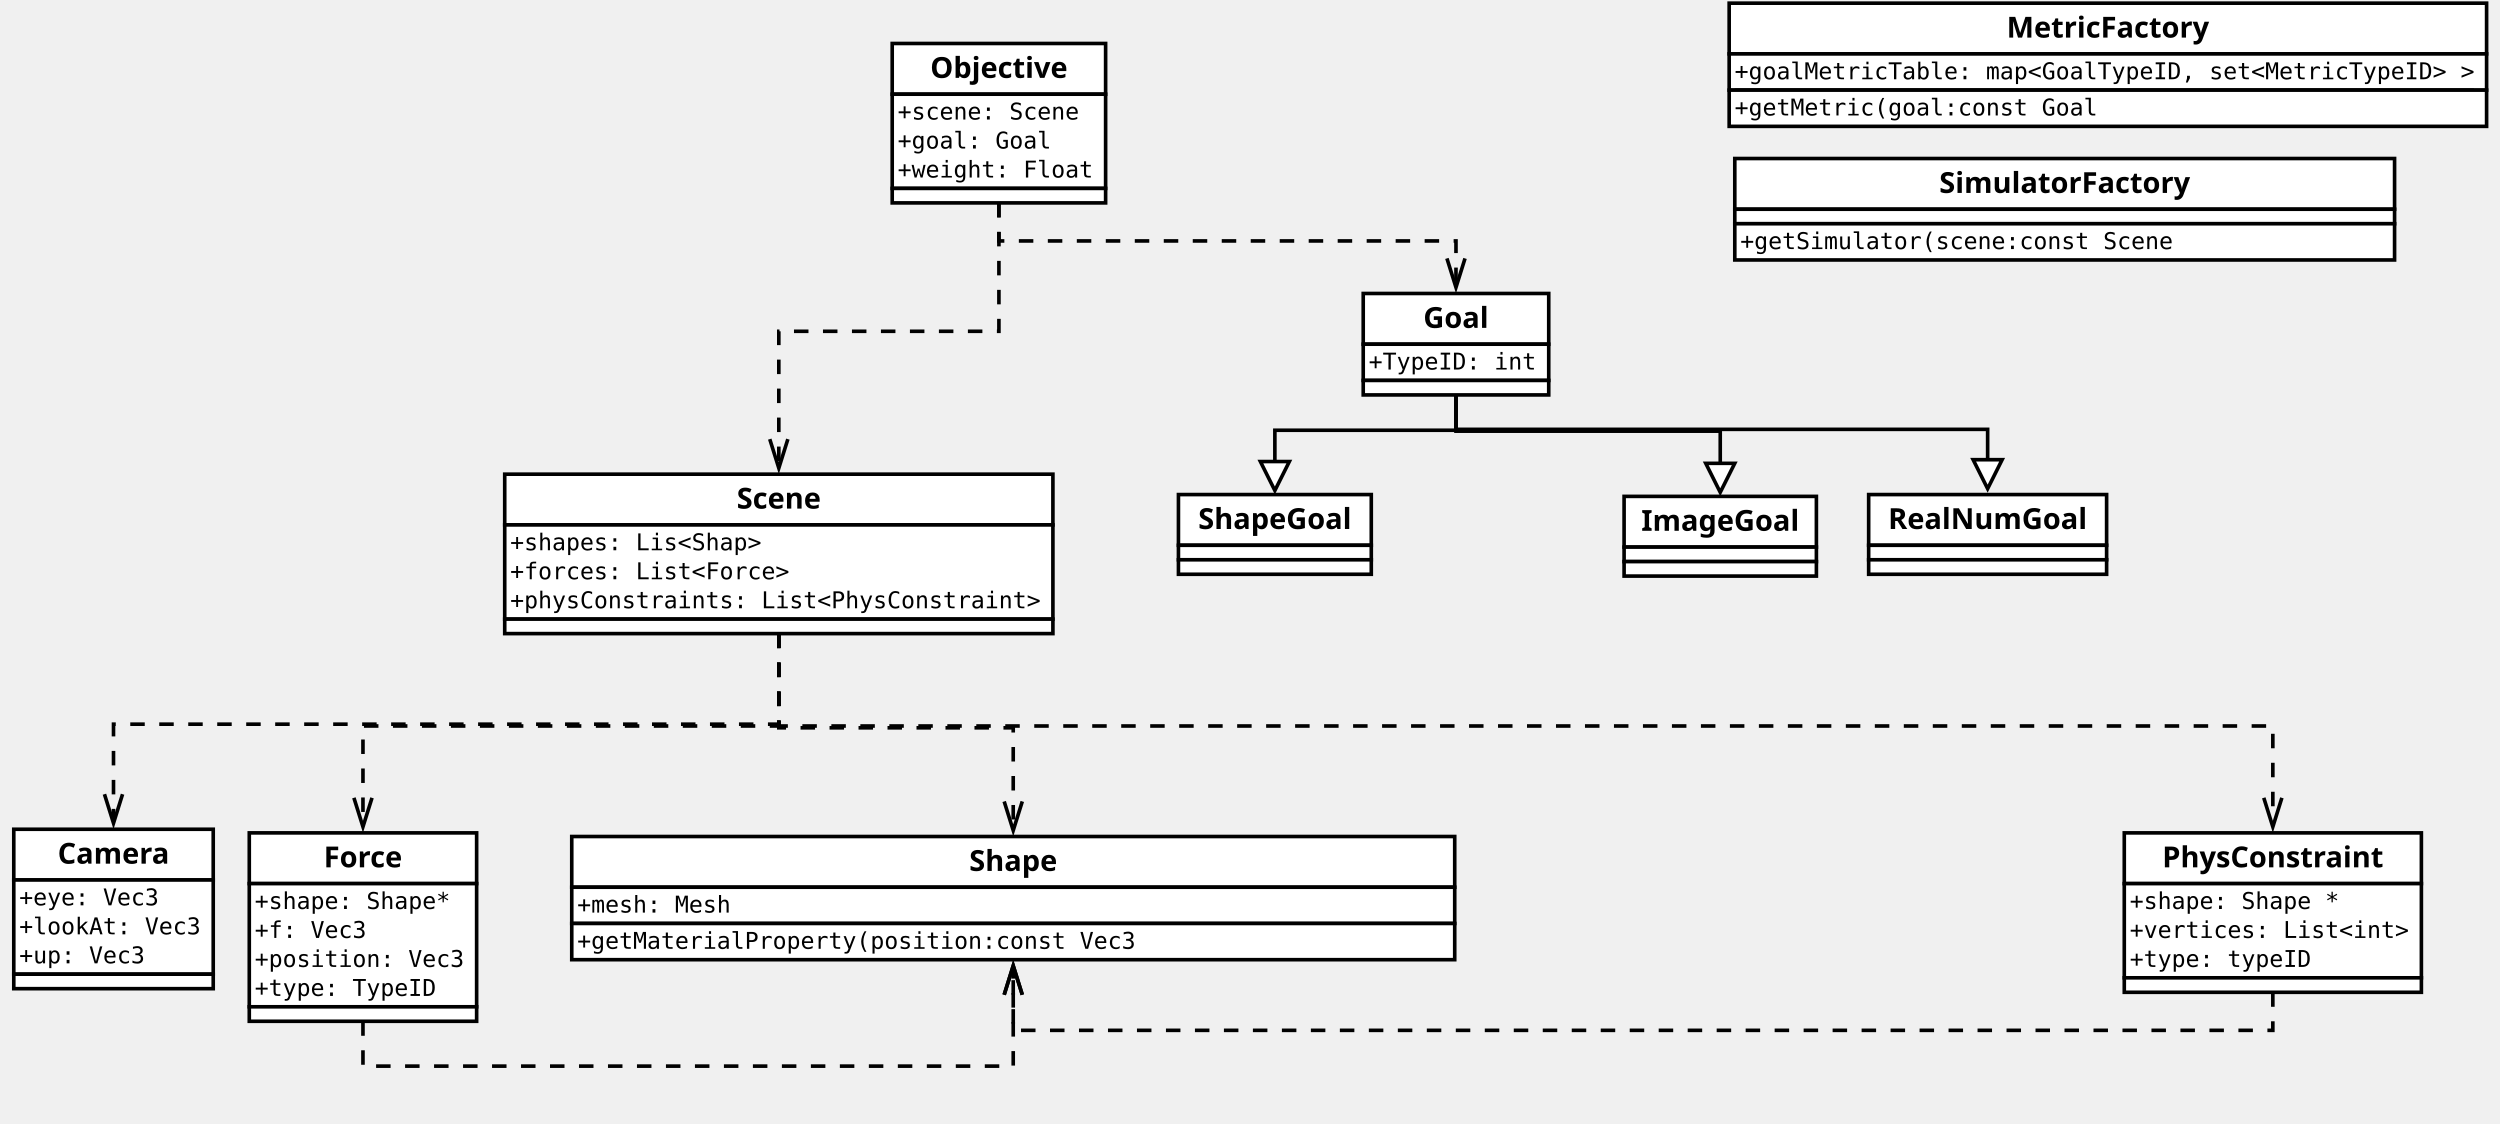
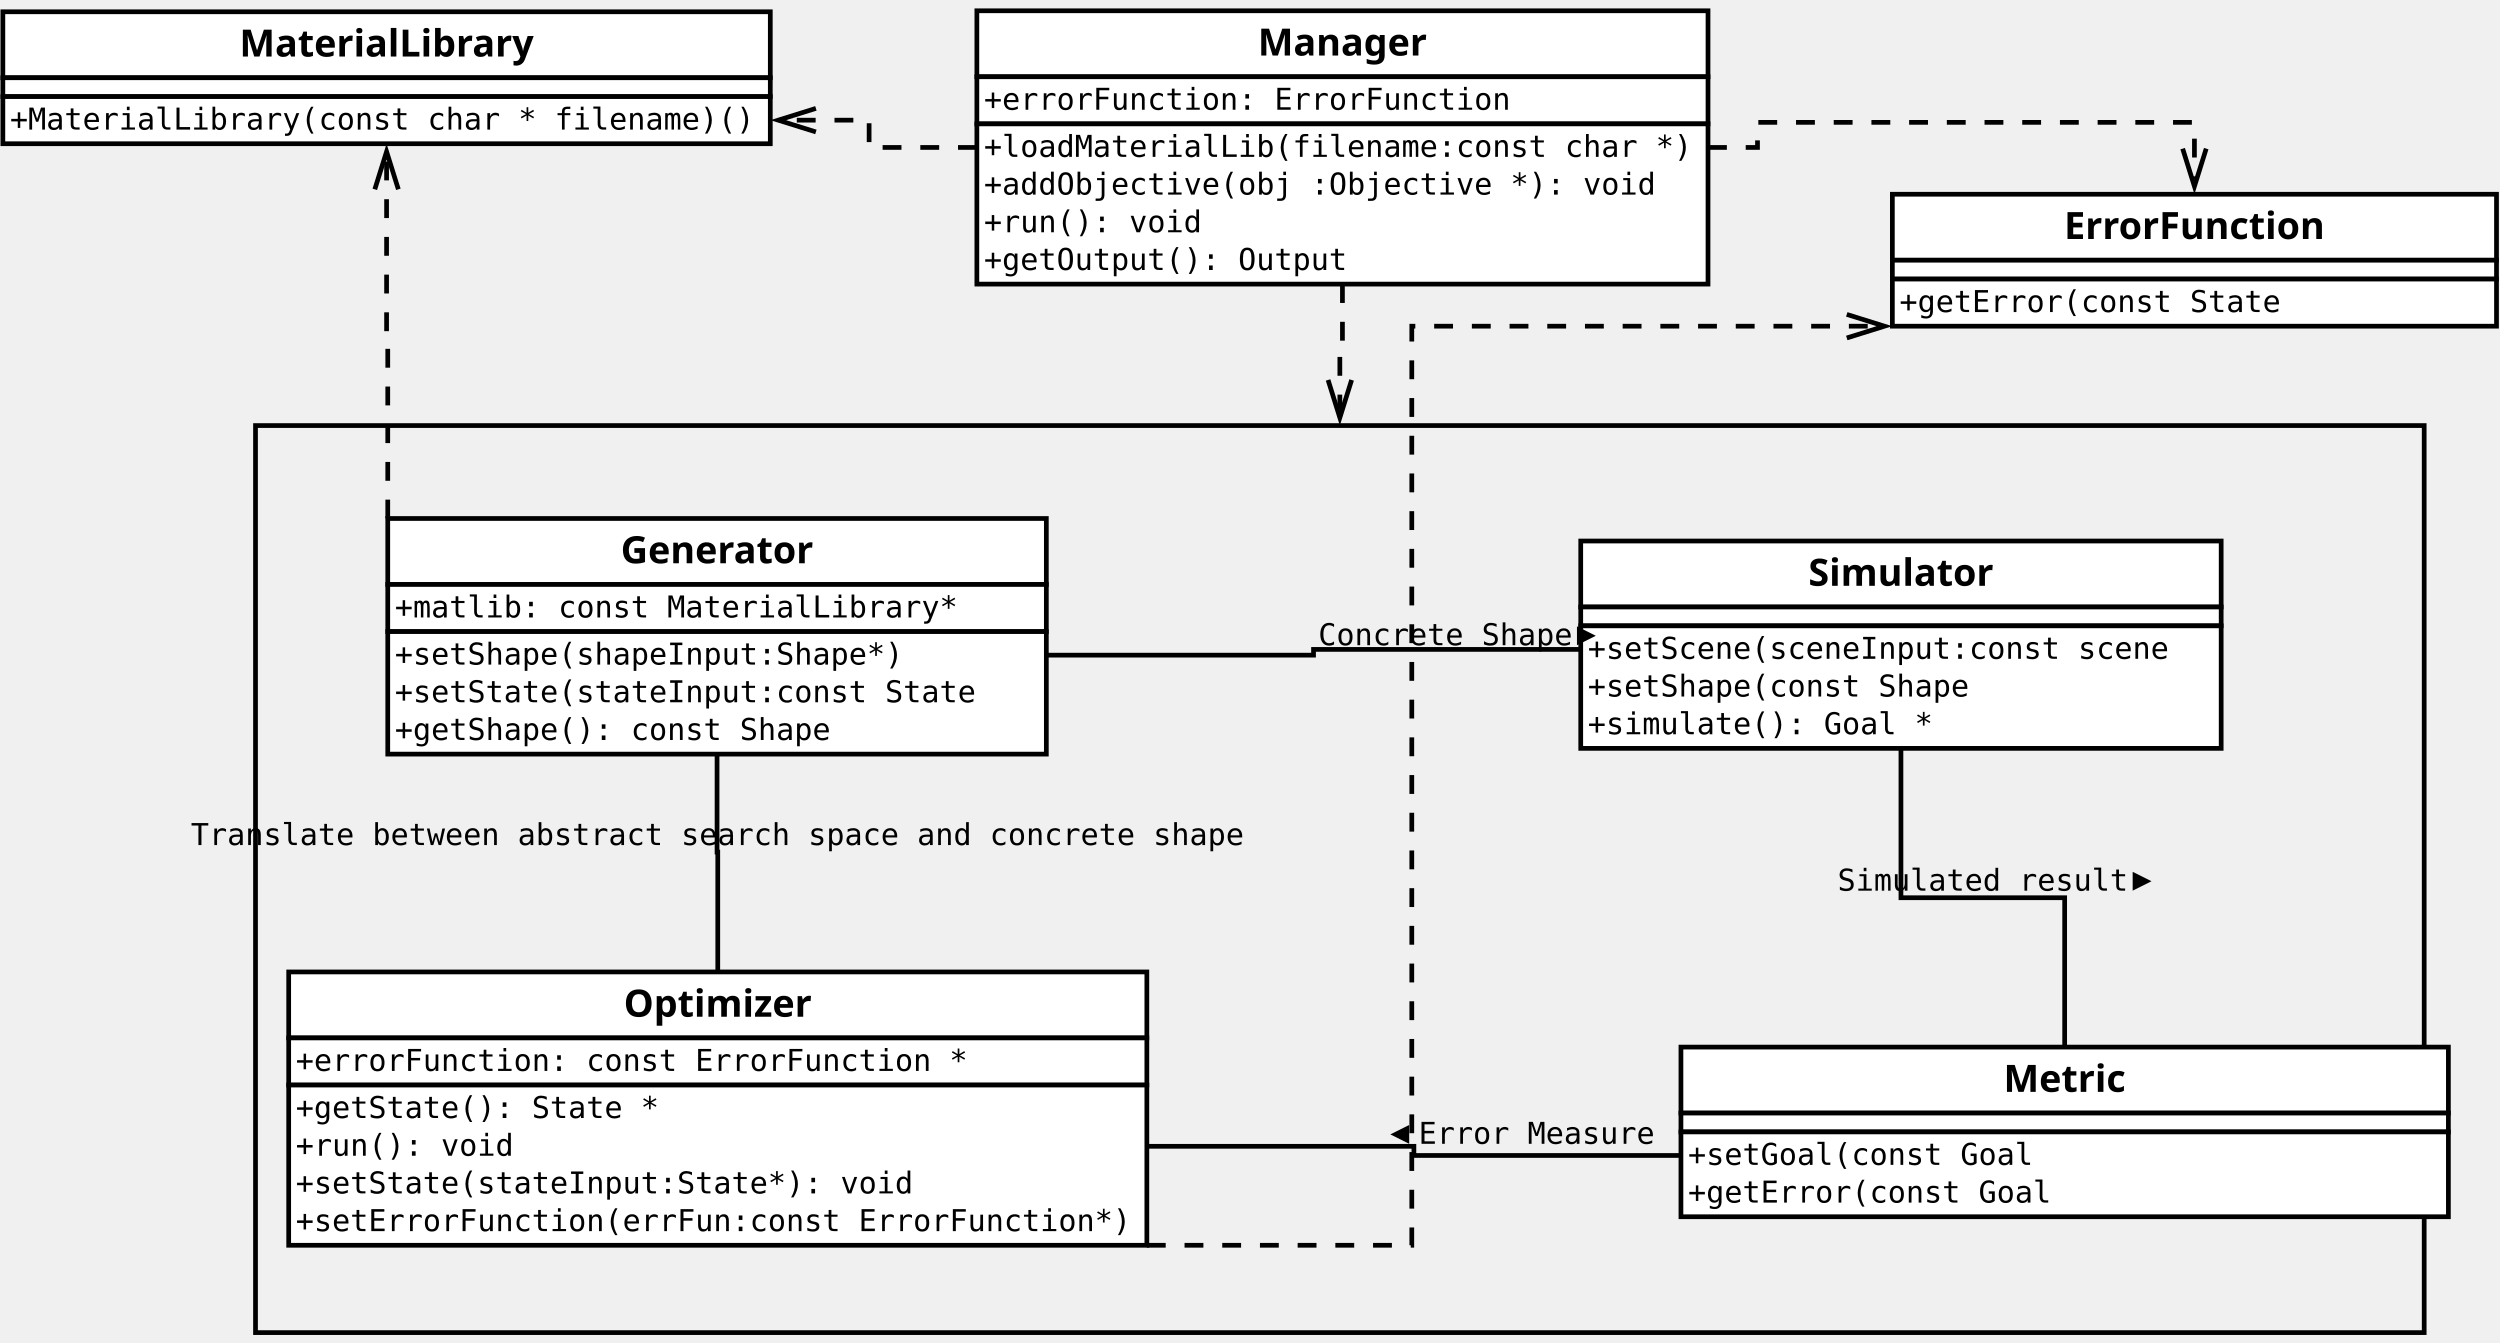
- <svg xmlns="http://www.w3.org/2000/svg" width="69cm" height="31cm" viewBox="-251 37 1367 620">
+ <svg xmlns="http://www.w3.org/2000/svg" width="54cm" height="29cm" viewBox="-19 59 1061 563">
+   <rect style="fill: none; fill-opacity:0; stroke-width: 2; stroke: #000000" x="89.438" y="236.211" width="920.386" height="384.948" />
  <g>
-     <rect style="fill: #ffffff" x="235" y="61" width="117.8" height="28" />
-     <rect style="fill: none; fill-opacity:0; stroke-width: 2; stroke: #000000" x="235" y="61" width="117.8" height="28" />
-     <text font-size="16" style="fill: #000000;text-anchor:middle;font-family:sans-serif;font-style:normal;font-weight:700" x="293.9" y="80">Objective</text>
-     <rect style="fill: #ffffff" x="235" y="89" width="117.8" height="52" />
-     <rect style="fill: none; fill-opacity:0; stroke-width: 2; stroke: #000000" x="235" y="89" width="117.8" height="52" />
-     <text font-size="12.8" style="fill: #000000;text-anchor:start;font-family:monospace;font-style:normal;font-weight:normal" x="238" y="103">+scene: Scene</text>
-     <text font-size="12.8" style="fill: #000000;text-anchor:start;font-family:monospace;font-style:normal;font-weight:normal" x="238" y="119">+goal: Goal</text>
-     <text font-size="12.8" style="fill: #000000;text-anchor:start;font-family:monospace;font-style:normal;font-weight:normal" x="238" y="135">+weight: Float</text>
-     <rect style="fill: #ffffff" x="235" y="141" width="117.8" height="8" />
-     <rect style="fill: none; fill-opacity:0; stroke-width: 2; stroke: #000000" x="235" y="141" width="117.8" height="8" />
+     <rect style="fill: #ffffff" x="395.581" y="60.178" width="310.3" height="28" />
+     <rect style="fill: none; fill-opacity:0; stroke-width: 2; stroke: #000000" x="395.581" y="60.178" width="310.3" height="28" />
+     <text font-size="16" style="fill: #000000;text-anchor:middle;font-family:sans-serif;font-style:normal;font-weight:700" x="550.731" y="79.178">Manager</text>
+     <rect style="fill: #ffffff" x="395.581" y="88.178" width="310.3" height="20" />
+     <rect style="fill: none; fill-opacity:0; stroke-width: 2; stroke: #000000" x="395.581" y="88.178" width="310.3" height="20" />
+     <text font-size="12.8" style="fill: #000000;text-anchor:start;font-family:monospace;font-style:normal;font-weight:normal" x="398.581" y="102.178">+errorFunction: ErrorFunction</text>
+     <rect style="fill: #ffffff" x="395.581" y="108.178" width="310.3" height="68" />
+     <rect style="fill: none; fill-opacity:0; stroke-width: 2; stroke: #000000" x="395.581" y="108.178" width="310.3" height="68" />
+     <text font-size="12.8" style="fill: #000000;text-anchor:start;font-family:monospace;font-style:normal;font-weight:normal" x="398.581" y="122.178">+loadMaterialLib(filename:const char *)</text>
+     <text font-size="12.8" style="fill: #000000;text-anchor:start;font-family:monospace;font-style:normal;font-weight:normal" x="398.581" y="138.178">+addObjective(obj :Objective *): void</text>
+     <text font-size="12.8" style="fill: #000000;text-anchor:start;font-family:monospace;font-style:normal;font-weight:normal" x="398.581" y="154.178">+run(): void</text>
+     <text font-size="12.8" style="fill: #000000;text-anchor:start;font-family:monospace;font-style:normal;font-weight:normal" x="398.581" y="170.178">+getOutput(): Output</text>
  </g>
  <g>
-     <polyline style="fill: none; fill-opacity:0; stroke-width: 2; stroke-dasharray: 8; stroke: #000000" points="293.9,149 293.9,219.875 172.404,219.875 172.404,292.045 " />
-     <polyline style="fill: none; fill-opacity:0; stroke-width: 2; stroke: #000000" points="167.404,279.397 172.404,295.397 177.404,279.397 " />
+     <rect style="fill: #ffffff" x="145.564" y="275.65" width="279.5" height="28" />
+     <rect style="fill: none; fill-opacity:0; stroke-width: 2; stroke: #000000" x="145.564" y="275.65" width="279.5" height="28" />
+     <text font-size="16" style="fill: #000000;text-anchor:middle;font-family:sans-serif;font-style:normal;font-weight:700" x="285.314" y="294.65">Generator</text>
+     <rect style="fill: #ffffff" x="145.564" y="303.65" width="279.5" height="20" />
+     <rect style="fill: none; fill-opacity:0; stroke-width: 2; stroke: #000000" x="145.564" y="303.65" width="279.5" height="20" />
+     <text font-size="12.8" style="fill: #000000;text-anchor:start;font-family:monospace;font-style:normal;font-weight:normal" x="148.564" y="317.65">+matlib: const MaterialLibrary*</text>
+     <rect style="fill: #ffffff" x="145.564" y="323.65" width="279.5" height="52" />
+     <rect style="fill: none; fill-opacity:0; stroke-width: 2; stroke: #000000" x="145.564" y="323.65" width="279.5" height="52" />
+     <text font-size="12.8" style="fill: #000000;text-anchor:start;font-family:monospace;font-style:normal;font-weight:normal" x="148.564" y="337.65">+setShape(shapeInput:Shape*)</text>
+     <text font-size="12.8" style="fill: #000000;text-anchor:start;font-family:monospace;font-style:normal;font-weight:normal" x="148.564" y="353.65">+setState(stateInput:const State </text>
+     <text font-size="12.8" style="fill: #000000;text-anchor:start;font-family:monospace;font-style:normal;font-weight:normal" x="148.564" y="369.65">+getShape(): const Shape </text>
  </g>
  <g>
-     <rect style="fill: #ffffff" x="495" y="199" width="102.4" height="28" />
-     <rect style="fill: none; fill-opacity:0; stroke-width: 2; stroke: #000000" x="495" y="199" width="102.4" height="28" />
-     <text font-size="16" style="fill: #000000;text-anchor:middle;font-family:sans-serif;font-style:normal;font-weight:700" x="546.2" y="218">Goal</text>
-     <rect style="fill: #ffffff" x="495" y="227" width="102.4" height="20" />
-     <rect style="fill: none; fill-opacity:0; stroke-width: 2; stroke: #000000" x="495" y="227" width="102.4" height="20" />
-     <text font-size="12.8" style="fill: #000000;text-anchor:start;font-family:monospace;font-style:normal;font-weight:normal" x="498" y="241">+TypeID: int</text>
-     <rect style="fill: #ffffff" x="495" y="247" width="102.4" height="8" />
-     <rect style="fill: none; fill-opacity:0; stroke-width: 2; stroke: #000000" x="495" y="247" width="102.4" height="8" />
+     <polyline style="fill: none; fill-opacity:0; stroke-width: 2; stroke-dasharray: 8; stroke: #000000" points="550.731,176.178 550.731,202.194 549.631,202.194 549.631,229.506 " />
+     <polyline style="fill: none; fill-opacity:0; stroke-width: 2; stroke: #000000" points="544.631,216.858 549.631,232.858 554.631,216.858 " />
  </g>
  <g>
-     <polyline style="fill: none; fill-opacity:0; stroke-width: 2; stroke-dasharray: 8; stroke: #000000" points="293.9,149 293.9,170 546.2,170 546.2,192.295 " />
-     <polyline style="fill: none; fill-opacity:0; stroke-width: 2; stroke: #000000" points="541.2,179.647 546.2,195.647 551.2,179.647 " />
+     <rect style="fill: #ffffff" x="-17.787" y="60.6" width="325.7" height="28" />
+     <rect style="fill: none; fill-opacity:0; stroke-width: 2; stroke: #000000" x="-17.787" y="60.6" width="325.7" height="28" />
+     <text font-size="16" style="fill: #000000;text-anchor:middle;font-family:sans-serif;font-style:normal;font-weight:700" x="145.063" y="79.6">MaterialLibrary</text>
+     <rect style="fill: #ffffff" x="-17.787" y="88.6" width="325.7" height="8" />
+     <rect style="fill: none; fill-opacity:0; stroke-width: 2; stroke: #000000" x="-17.787" y="88.6" width="325.7" height="8" />
+     <rect style="fill: #ffffff" x="-17.787" y="96.6" width="325.7" height="20" />
+     <rect style="fill: none; fill-opacity:0; stroke-width: 2; stroke: #000000" x="-17.787" y="96.6" width="325.7" height="20" />
+     <text font-size="12.8" style="fill: #000000;text-anchor:start;font-family:monospace;font-style:normal;font-weight:normal" x="-14.787" y="110.6">+MaterialLibrary(const char * filename)()</text>
  </g>
  <g>
-     <rect style="fill: #ffffff" x="393" y="310" width="106.45" height="28" />
-     <rect style="fill: none; fill-opacity:0; stroke-width: 2; stroke: #000000" x="393" y="310" width="106.45" height="28" />
-     <text font-size="16" style="fill: #000000;text-anchor:middle;font-family:sans-serif;font-style:normal;font-weight:700" x="446.225" y="329">ShapeGoal</text>
-     <rect style="fill: #ffffff" x="393" y="338" width="106.45" height="8" />
-     <rect style="fill: none; fill-opacity:0; stroke-width: 2; stroke: #000000" x="393" y="338" width="106.45" height="8" />
-     <rect style="fill: #ffffff" x="393" y="346" width="106.45" height="8" />
-     <rect style="fill: none; fill-opacity:0; stroke-width: 2; stroke: #000000" x="393" y="346" width="106.45" height="8" />
+     <polyline style="fill: none; fill-opacity:0; stroke-width: 2; stroke-dasharray: 8; stroke: #000000" points="395.581,118.178 349.85,118.178 349.85,106.6 314.618,106.6 " />
+     <polyline style="fill: none; fill-opacity:0; stroke-width: 2; stroke: #000000" points="327.266,101.6 311.266,106.6 327.266,111.6 " />
  </g>
  <g>
-     <rect style="fill: #ffffff" x="639" y="311" width="106.15" height="28" />
-     <rect style="fill: none; fill-opacity:0; stroke-width: 2; stroke: #000000" x="639" y="311" width="106.15" height="28" />
-     <text font-size="16" style="fill: #000000;text-anchor:middle;font-family:sans-serif;font-style:normal;font-weight:700" x="692.075" y="330">ImageGoal</text>
-     <rect style="fill: #ffffff" x="639" y="339" width="106.15" height="8" />
-     <rect style="fill: none; fill-opacity:0; stroke-width: 2; stroke: #000000" x="639" y="339" width="106.15" height="8" />
-     <rect style="fill: #ffffff" x="639" y="347" width="106.15" height="8" />
-     <rect style="fill: none; fill-opacity:0; stroke-width: 2; stroke: #000000" x="639" y="347" width="106.15" height="8" />
+     <polyline style="fill: none; fill-opacity:0; stroke-width: 2; stroke-dasharray: 8; stroke: #000000" points="145.564,275.65 145.564,200.125 145.063,200.125 145.063,123.305 " />
+     <polyline style="fill: none; fill-opacity:0; stroke-width: 2; stroke: #000000" points="150.063,135.953 145.063,119.953 140.063,135.953 " />
  </g>
  <g>
-     <polyline style="fill: none; fill-opacity:0; stroke-width: 2; stroke: #000000" points="446.225,291.764 446.225,274.5 546.2,274.5 546.2,255 " />
-     <polygon style="fill: #ffffff" points="438.225,291.764 446.225,307.764 454.225,291.764 " />
-     <polygon style="fill: none; fill-opacity:0; stroke-width: 2; stroke: #000000" points="438.225,291.764 446.225,307.764 454.225,291.764 " />
+     <rect style="fill: #ffffff" x="103.521" y="468.096" width="364.2" height="28" />
+     <rect style="fill: none; fill-opacity:0; stroke-width: 2; stroke: #000000" x="103.521" y="468.096" width="364.2" height="28" />
+     <text font-size="16" style="fill: #000000;text-anchor:middle;font-family:sans-serif;font-style:normal;font-weight:700" x="285.621" y="487.096">Optimizer</text>
+     <rect style="fill: #ffffff" x="103.521" y="496.096" width="364.2" height="20" />
+     <rect style="fill: none; fill-opacity:0; stroke-width: 2; stroke: #000000" x="103.521" y="496.096" width="364.2" height="20" />
+     <text font-size="12.8" style="fill: #000000;text-anchor:start;font-family:monospace;font-style:normal;font-weight:normal" x="106.521" y="510.096">+errorFunction: const ErrorFunction *</text>
+     <rect style="fill: #ffffff" x="103.521" y="516.096" width="364.2" height="68" />
+     <rect style="fill: none; fill-opacity:0; stroke-width: 2; stroke: #000000" x="103.521" y="516.096" width="364.2" height="68" />
+     <text font-size="12.8" style="fill: #000000;text-anchor:start;font-family:monospace;font-style:normal;font-weight:normal" x="106.521" y="530.096">+getState(): State *</text>
+     <text font-size="12.8" style="fill: #000000;text-anchor:start;font-family:monospace;font-style:normal;font-weight:normal" x="106.521" y="546.096">+run(): void</text>
+     <text font-size="12.8" style="fill: #000000;text-anchor:start;font-family:monospace;font-style:normal;font-weight:normal" x="106.521" y="562.096">+setState(stateInput:State*): void</text>
+     <text font-size="12.8" style="fill: #000000;text-anchor:start;font-family:monospace;font-style:normal;font-weight:normal" x="106.521" y="578.096">+setErrorFunction(errFun:const ErrorFunction*)</text>
  </g>
  <g>
-     <polyline style="fill: none; fill-opacity:0; stroke-width: 2; stroke: #000000" points="692.075,292.764 692.075,275 546.2,275 546.2,255 " />
-     <polygon style="fill: #ffffff" points="684.075,292.764 692.075,308.764 700.075,292.764 " />
-     <polygon style="fill: none; fill-opacity:0; stroke-width: 2; stroke: #000000" points="684.075,292.764 692.075,308.764 700.075,292.764 " />
+     <rect style="fill: #ffffff" x="651.865" y="285.21" width="271.8" height="28" />
+     <rect style="fill: none; fill-opacity:0; stroke-width: 2; stroke: #000000" x="651.865" y="285.21" width="271.8" height="28" />
+     <text font-size="16" style="fill: #000000;text-anchor:middle;font-family:sans-serif;font-style:normal;font-weight:700" x="787.765" y="304.21">Simulator</text>
+     <rect style="fill: #ffffff" x="651.865" y="313.21" width="271.8" height="8" />
+     <rect style="fill: none; fill-opacity:0; stroke-width: 2; stroke: #000000" x="651.865" y="313.21" width="271.8" height="8" />
+     <rect style="fill: #ffffff" x="651.865" y="321.21" width="271.8" height="52" />
+     <rect style="fill: none; fill-opacity:0; stroke-width: 2; stroke: #000000" x="651.865" y="321.21" width="271.8" height="52" />
+     <text font-size="12.8" style="fill: #000000;text-anchor:start;font-family:monospace;font-style:normal;font-weight:normal" x="654.865" y="335.21">+setScene(sceneInput:const scene</text>
+     <text font-size="12.8" style="fill: #000000;text-anchor:start;font-family:monospace;font-style:normal;font-weight:normal" x="654.865" y="351.21">+setShape(const Shape</text>
+     <text font-size="12.8" style="fill: #000000;text-anchor:start;font-family:monospace;font-style:normal;font-weight:normal" x="654.865" y="367.21">+simulate(): Goal *</text>
  </g>
  <g>
-     <rect style="fill: #ffffff" x="774" y="310" width="131.35" height="28" />
-     <rect style="fill: none; fill-opacity:0; stroke-width: 2; stroke: #000000" x="774" y="310" width="131.35" height="28" />
-     <text font-size="16" style="fill: #000000;text-anchor:middle;font-family:sans-serif;font-style:normal;font-weight:700" x="839.675" y="329">RealNumGoal</text>
-     <rect style="fill: #ffffff" x="774" y="338" width="131.35" height="8" />
-     <rect style="fill: none; fill-opacity:0; stroke-width: 2; stroke: #000000" x="774" y="338" width="131.35" height="8" />
-     <rect style="fill: #ffffff" x="774" y="346" width="131.35" height="8" />
-     <rect style="fill: none; fill-opacity:0; stroke-width: 2; stroke: #000000" x="774" y="346" width="131.35" height="8" />
+     <rect style="fill: #ffffff" x="694.394" y="499.986" width="325.7" height="28" />
+     <rect style="fill: none; fill-opacity:0; stroke-width: 2; stroke: #000000" x="694.394" y="499.986" width="325.7" height="28" />
+     <text font-size="16" style="fill: #000000;text-anchor:middle;font-family:sans-serif;font-style:normal;font-weight:700" x="857.244" y="518.986">Metric</text>
+     <rect style="fill: #ffffff" x="694.394" y="527.986" width="325.7" height="8" />
+     <rect style="fill: none; fill-opacity:0; stroke-width: 2; stroke: #000000" x="694.394" y="527.986" width="325.7" height="8" />
+     <rect style="fill: #ffffff" x="694.394" y="535.986" width="325.7" height="36" />
+     <rect style="fill: none; fill-opacity:0; stroke-width: 2; stroke: #000000" x="694.394" y="535.986" width="325.7" height="36" />
+     <text font-size="12.8" style="fill: #000000;text-anchor:start;font-family:monospace;font-style:normal;font-weight:normal" x="697.394" y="549.986">+setGoal(const Goal </text>
+     <text font-size="12.8" style="fill: #000000;text-anchor:start;font-family:monospace;font-style:normal;font-weight:normal" x="697.394" y="565.986">+getError(const Goal </text>
  </g>
  <g>
-     <polyline style="fill: none; fill-opacity:0; stroke-width: 2; stroke: #000000" points="839.675,290.758 839.675,273.997 546.2,273.997 546.2,255 " />
-     <polygon style="fill: #ffffff" points="831.675,290.758 839.675,306.758 847.675,290.758 " />
-     <polygon style="fill: none; fill-opacity:0; stroke-width: 2; stroke: #000000" points="831.675,290.758 839.675,306.758 847.675,290.758 " />
+     <rect style="fill: #ffffff" x="784.116" y="138.036" width="256.4" height="28" />
+     <rect style="fill: none; fill-opacity:0; stroke-width: 2; stroke: #000000" x="784.116" y="138.036" width="256.4" height="28" />
+     <text font-size="16" style="fill: #000000;text-anchor:middle;font-family:sans-serif;font-style:normal;font-weight:700" x="912.316" y="157.036">ErrorFunction</text>
+     <rect style="fill: #ffffff" x="784.116" y="166.036" width="256.4" height="8" />
+     <rect style="fill: none; fill-opacity:0; stroke-width: 2; stroke: #000000" x="784.116" y="166.036" width="256.4" height="8" />
+     <rect style="fill: #ffffff" x="784.116" y="174.036" width="256.4" height="20" />
+     <rect style="fill: none; fill-opacity:0; stroke-width: 2; stroke: #000000" x="784.116" y="174.036" width="256.4" height="20" />
+     <text font-size="12.8" style="fill: #000000;text-anchor:start;font-family:monospace;font-style:normal;font-weight:normal" x="787.116" y="188.036">+getError(const State </text>
  </g>
  <g>
-     <rect style="fill: #ffffff" x="697.002" y="38.75" width="418.1" height="28" />
-     <rect style="fill: none; fill-opacity:0; stroke-width: 2; stroke: #000000" x="697.002" y="38.75" width="418.1" height="28" />
-     <text font-size="16" style="fill: #000000;text-anchor:middle;font-family:sans-serif;font-style:normal;font-weight:700" x="906.052" y="57.75">MetricFactory</text>
-     <rect style="fill: #ffffff" x="697.002" y="66.75" width="418.1" height="20" />
-     <rect style="fill: none; fill-opacity:0; stroke-width: 2; stroke: #000000" x="697.002" y="66.75" width="418.1" height="20" />
-     <text font-size="12.8" style="fill: #000000;text-anchor:start;font-family:monospace;font-style:normal;font-weight:normal" x="700.002" y="80.75">+goalMetricTable: map&lt;GoalTypeID, set&lt;MetricTypeID&gt; &gt;</text>
-     <line style="fill: none; fill-opacity:0; stroke-width: 1; stroke: #000000" x1="700.002" y1="86.35" x2="1108.1" y2="86.35" />
-     <rect style="fill: #ffffff" x="697.002" y="86.75" width="418.1" height="20" />
-     <rect style="fill: none; fill-opacity:0; stroke-width: 2; stroke: #000000" x="697.002" y="86.75" width="418.1" height="20" />
-     <text font-size="12.8" style="fill: #000000;text-anchor:start;font-family:monospace;font-style:normal;font-weight:normal" x="700.002" y="100.75">+getMetric(goal:const Goal </text>
+     <polyline style="fill: none; fill-opacity:0; stroke-width: 2; stroke-dasharray: 8; stroke: #000000" points="705.881,118.178 726.881,118.178 726.881,107.532 912.316,107.532 912.316,131.33 " />
+     <polyline style="fill: none; fill-opacity:0; stroke-width: 2; stroke: #000000" points="907.316,118.683 912.316,134.683 917.316,118.683 " />
  </g>
  <g>
-     <rect style="fill: #ffffff" x="21.104" y="298.75" width="302.6" height="28" />
-     <rect style="fill: none; fill-opacity:0; stroke-width: 2; stroke: #000000" x="21.104" y="298.75" width="302.6" height="28" />
-     <text font-size="16" style="fill: #000000;text-anchor:middle;font-family:sans-serif;font-style:normal;font-weight:700" x="172.404" y="317.75">Scene</text>
-     <rect style="fill: #ffffff" x="21.104" y="326.75" width="302.6" height="52" />
-     <rect style="fill: none; fill-opacity:0; stroke-width: 2; stroke: #000000" x="21.104" y="326.75" width="302.6" height="52" />
-     <text font-size="12.8" style="fill: #000000;text-anchor:start;font-family:monospace;font-style:normal;font-weight:normal" x="24.104" y="340.75">+shapes: Lis&lt;Shap&gt;</text>
-     <text font-size="12.8" style="fill: #000000;text-anchor:start;font-family:monospace;font-style:normal;font-weight:normal" x="24.104" y="356.75">+forces: List&lt;Force&gt;</text>
-     <text font-size="12.8" style="fill: #000000;text-anchor:start;font-family:monospace;font-style:normal;font-weight:normal" x="24.104" y="372.75">+physConstraints: List&lt;PhysConstraint&gt;</text>
-     <rect style="fill: #ffffff" x="21.104" y="378.75" width="302.6" height="8" />
-     <rect style="fill: none; fill-opacity:0; stroke-width: 2; stroke: #000000" x="21.104" y="378.75" width="302.6" height="8" />
+     <polyline style="fill: none; fill-opacity:0; stroke-width: 2; stroke-dasharray: 8; stroke: #000000" points="467.721,584.096 580.165,584.096 580.165,194.036 777.411,194.036 " />
+     <polyline style="fill: none; fill-opacity:0; stroke-width: 2; stroke: #000000" points="764.764,199.036 780.764,194.036 764.764,189.036 " />
  </g>
  <g>
-     <rect style="fill: #ffffff" x="58.104" y="498.75" width="487.4" height="28" />
-     <rect style="fill: none; fill-opacity:0; stroke-width: 2; stroke: #000000" x="58.104" y="498.75" width="487.4" height="28" />
-     <text font-size="16" style="fill: #000000;text-anchor:middle;font-family:sans-serif;font-style:normal;font-weight:700" x="301.804" y="517.75">Shape</text>
-     <rect style="fill: #ffffff" x="58.104" y="526.75" width="487.4" height="20" />
-     <rect style="fill: none; fill-opacity:0; stroke-width: 2; stroke: #000000" x="58.104" y="526.75" width="487.4" height="20" />
-     <text font-size="12.8" style="fill: #000000;text-anchor:start;font-family:monospace;font-style:normal;font-weight:normal" x="61.104" y="540.75">+mesh: Mesh</text>
-     <rect style="fill: #ffffff" x="58.104" y="546.75" width="487.4" height="20" />
-     <rect style="fill: none; fill-opacity:0; stroke-width: 2; stroke: #000000" x="58.104" y="546.75" width="487.4" height="20" />
-     <text font-size="12.8" style="fill: #000000;text-anchor:start;font-family:monospace;font-style:normal;font-weight:normal" x="61.104" y="560.75">+getMaterialProperty(position:const Vec3 </text>
+     <polyline style="fill: none; fill-opacity:0; stroke-width: 2; stroke: #000000" points="285.314,375.65 285.314,417.235 285.621,417.235 285.621,468.096 " />
+     <text font-size="12.8" style="fill: #000000;text-anchor:middle;font-family:monospace;font-style:normal;font-weight:normal" x="285.468" y="414.235">Translate between abstract search space and concrete shape</text>
  </g>
  <g>
-     <rect style="fill: #ffffff" x="-119.896" y="496.75" width="125.5" height="28" />
-     <rect style="fill: none; fill-opacity:0; stroke-width: 2; stroke: #000000" x="-119.896" y="496.75" width="125.5" height="28" />
-     <text font-size="16" style="fill: #000000;text-anchor:middle;font-family:sans-serif;font-style:normal;font-weight:700" x="-57.146" y="515.75">Force</text>
-     <rect style="fill: #ffffff" x="-119.896" y="524.75" width="125.5" height="68" />
-     <rect style="fill: none; fill-opacity:0; stroke-width: 2; stroke: #000000" x="-119.896" y="524.75" width="125.5" height="68" />
-     <text font-size="12.8" style="fill: #000000;text-anchor:start;font-family:monospace;font-style:normal;font-weight:normal" x="-116.896" y="538.75">+shape: Shape*</text>
-     <text font-size="12.8" style="fill: #000000;text-anchor:start;font-family:monospace;font-style:normal;font-weight:normal" x="-116.896" y="554.75">+f: Vec3</text>
-     <text font-size="12.8" style="fill: #000000;text-anchor:start;font-family:monospace;font-style:normal;font-weight:normal" x="-116.896" y="570.75">+position: Vec3</text>
-     <text font-size="12.8" style="fill: #000000;text-anchor:start;font-family:monospace;font-style:normal;font-weight:normal" x="-116.896" y="586.75">+type: TypeID</text>
-     <rect style="fill: #ffffff" x="-119.896" y="592.75" width="125.5" height="8" />
-     <rect style="fill: none; fill-opacity:0; stroke-width: 2; stroke: #000000" x="-119.896" y="592.75" width="125.5" height="8" />
+     <polyline style="fill: none; fill-opacity:0; stroke-width: 2; stroke: #000000" points="425.064,333.65 538.464,333.65 538.464,331.21 651.865,331.21 " />
+     <text font-size="12.8" style="fill: #000000;text-anchor:start;font-family:monospace;font-style:normal;font-weight:normal" x="540.464" y="329.43">Concrete Shape</text>
+     <polygon style="fill: #000000" points="650.264,329.43 650.264,321.43 658.264,325.43 " />
  </g>
  <g>
-     <rect style="fill: #ffffff" x="915.104" y="496.75" width="164" height="28" />
-     <rect style="fill: none; fill-opacity:0; stroke-width: 2; stroke: #000000" x="915.104" y="496.75" width="164" height="28" />
-     <text font-size="16" style="fill: #000000;text-anchor:middle;font-family:sans-serif;font-style:normal;font-weight:700" x="997.104" y="515.75">PhysConstraint</text>
-     <rect style="fill: #ffffff" x="915.104" y="524.75" width="164" height="52" />
-     <rect style="fill: none; fill-opacity:0; stroke-width: 2; stroke: #000000" x="915.104" y="524.75" width="164" height="52" />
-     <text font-size="12.8" style="fill: #000000;text-anchor:start;font-family:monospace;font-style:normal;font-weight:normal" x="918.104" y="538.75">+shape: Shape *</text>
-     <text font-size="12.8" style="fill: #000000;text-anchor:start;font-family:monospace;font-style:normal;font-weight:normal" x="918.104" y="554.75">+vertices: List&lt;int&gt;</text>
-     <text font-size="12.8" style="fill: #000000;text-anchor:start;font-family:monospace;font-style:normal;font-weight:normal" x="918.104" y="570.75">+type: typeID</text>
-     <rect style="fill: #ffffff" x="915.104" y="576.75" width="164" height="8" />
-     <rect style="fill: none; fill-opacity:0; stroke-width: 2; stroke: #000000" x="915.104" y="576.75" width="164" height="8" />
+     <polyline style="fill: none; fill-opacity:0; stroke-width: 2; stroke: #000000" points="787.765,373.21 787.765,436.598 857.244,436.598 857.244,499.986 " />
+     <text font-size="12.8" style="fill: #000000;text-anchor:middle;font-family:monospace;font-style:normal;font-weight:normal" x="822.505" y="433.598">Simulated result</text>
+     <polygon style="fill: #000000" points="886.105,433.598 886.105,425.598 894.105,429.598 " />
  </g>
  <g>
-     <rect style="fill: #ffffff" x="-249.896" y="494.75" width="110.1" height="28" />
-     <rect style="fill: none; fill-opacity:0; stroke-width: 2; stroke: #000000" x="-249.896" y="494.75" width="110.1" height="28" />
-     <text font-size="16" style="fill: #000000;text-anchor:middle;font-family:sans-serif;font-style:normal;font-weight:700" x="-194.846" y="513.75">Camera</text>
-     <rect style="fill: #ffffff" x="-249.896" y="522.75" width="110.1" height="52" />
-     <rect style="fill: none; fill-opacity:0; stroke-width: 2; stroke: #000000" x="-249.896" y="522.75" width="110.1" height="52" />
-     <text font-size="12.8" style="fill: #000000;text-anchor:start;font-family:monospace;font-style:normal;font-weight:normal" x="-246.896" y="536.75">+eye: Vec3</text>
-     <text font-size="12.8" style="fill: #000000;text-anchor:start;font-family:monospace;font-style:normal;font-weight:normal" x="-246.896" y="552.75">+lookAt: Vec3</text>
-     <text font-size="12.8" style="fill: #000000;text-anchor:start;font-family:monospace;font-style:normal;font-weight:normal" x="-246.896" y="568.75">+up: Vec3</text>
-     <rect style="fill: #ffffff" x="-249.896" y="574.75" width="110.1" height="8" />
-     <rect style="fill: none; fill-opacity:0; stroke-width: 2; stroke: #000000" x="-249.896" y="574.75" width="110.1" height="8" />
-   </g>
-   <g>
-     <polyline style="fill: none; fill-opacity:0; stroke-width: 2; stroke-dasharray: 8; stroke: #000000" points="172.404,386.75 172.404,438.75 301.804,438.75 301.804,492.045 " />
-     <polyline style="fill: none; fill-opacity:0; stroke-width: 2; stroke: #000000" points="296.804,479.397 301.804,495.397 306.804,479.397 " />
-   </g>
-   <g>
-     <polyline style="fill: none; fill-opacity:0; stroke-width: 2; stroke-dasharray: 8; stroke: #000000" points="172.404,386.75 172.404,437.75 -57.146,437.75 -57.146,490.045 " />
-     <polyline style="fill: none; fill-opacity:0; stroke-width: 2; stroke: #000000" points="-62.146,477.397 -57.146,493.397 -52.146,477.397 " />
-   </g>
-   <g>
-     <polyline style="fill: none; fill-opacity:0; stroke-width: 2; stroke-dasharray: 8; stroke: #000000" points="172.404,386.75 172.404,437.75 997.104,437.75 997.104,490.045 " />
-     <polyline style="fill: none; fill-opacity:0; stroke-width: 2; stroke: #000000" points="992.104,477.397 997.104,493.397 1002.1,477.397 " />
-   </g>
-   <g>
-     <polyline style="fill: none; fill-opacity:0; stroke-width: 2; stroke-dasharray: 8; stroke: #000000" points="172.404,386.75 172.404,436.75 -194.846,436.75 -194.846,488.045 " />
-     <polyline style="fill: none; fill-opacity:0; stroke-width: 2; stroke: #000000" points="-199.846,475.397 -194.846,491.397 -189.846,475.397 " />
-   </g>
-   <g>
-     <polyline style="fill: none; fill-opacity:0; stroke-width: 2; stroke-dasharray: 8; stroke: #000000" points="997.104,584.75 997.104,605.75 301.804,605.75 301.804,573.455 " />
-     <polyline style="fill: none; fill-opacity:0; stroke-width: 2; stroke: #000000" points="306.804,586.103 301.804,570.103 296.804,586.103 " />
-   </g>
-   <g>
-     <polyline style="fill: none; fill-opacity:0; stroke-width: 2; stroke-dasharray: 8; stroke: #000000" points="-57.146,600.75 -57.146,625.5 301.804,625.5 301.804,573.455 " />
-     <polyline style="fill: none; fill-opacity:0; stroke-width: 2; stroke: #000000" points="306.804,586.103 301.804,570.103 296.804,586.103 " />
-   </g>
-   <g>
-     <rect style="fill: #ffffff" x="700.104" y="124.5" width="364.2" height="28" />
-     <rect style="fill: none; fill-opacity:0; stroke-width: 2; stroke: #000000" x="700.104" y="124.5" width="364.2" height="28" />
-     <text font-size="16" style="fill: #000000;text-anchor:middle;font-family:sans-serif;font-style:normal;font-weight:700" x="882.204" y="143.5">SimulatorFactory</text>
-     <rect style="fill: #ffffff" x="700.104" y="152.5" width="364.2" height="8" />
-     <rect style="fill: none; fill-opacity:0; stroke-width: 2; stroke: #000000" x="700.104" y="152.5" width="364.2" height="8" />
-     <rect style="fill: #ffffff" x="700.104" y="160.5" width="364.2" height="20" />
-     <rect style="fill: none; fill-opacity:0; stroke-width: 2; stroke: #000000" x="700.104" y="160.5" width="364.2" height="20" />
-     <text font-size="12.8" style="fill: #000000;text-anchor:start;font-family:monospace;font-style:normal;font-weight:normal" x="703.104" y="174.5">+getSimulator(scene:const Scene </text>
+     <polyline style="fill: none; fill-opacity:0; stroke-width: 2; stroke: #000000" points="694.394,545.986 581.058,545.986 581.058,542.096 467.721,542.096 " />
+     <text font-size="12.8" style="fill: #000000;text-anchor:start;font-family:monospace;font-style:normal;font-weight:normal" x="583.058" y="541.041">Error Measure</text>
+     <polygon style="fill: #000000" points="579.058,541.041 579.058,533.041 571.058,537.041 " />
  </g>
</svg>
